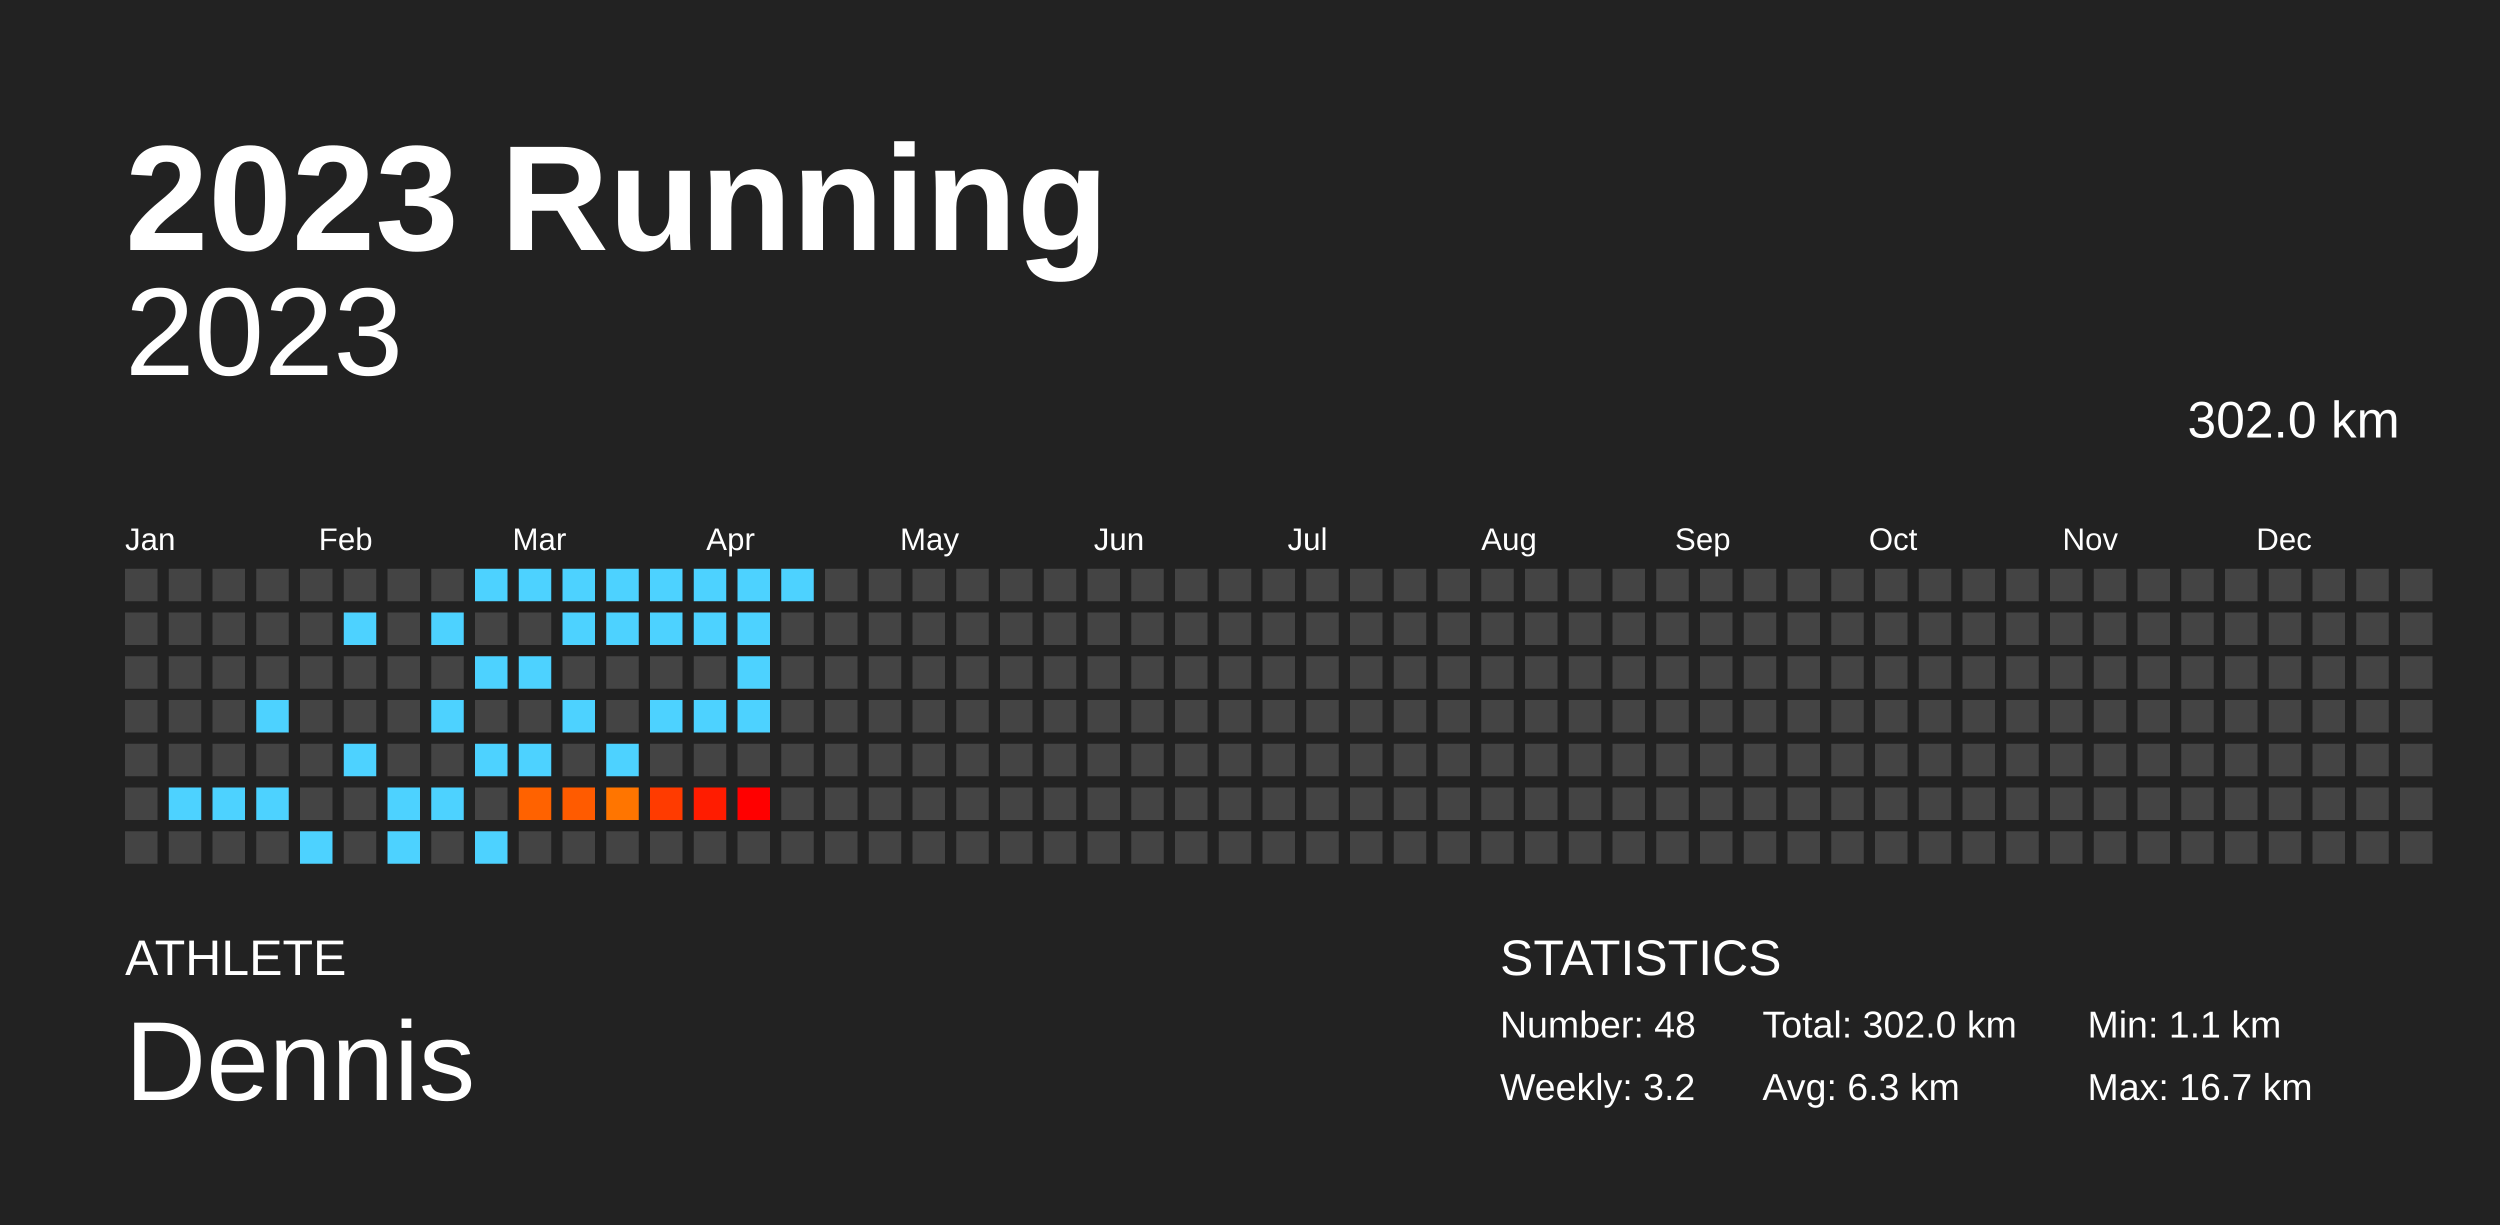
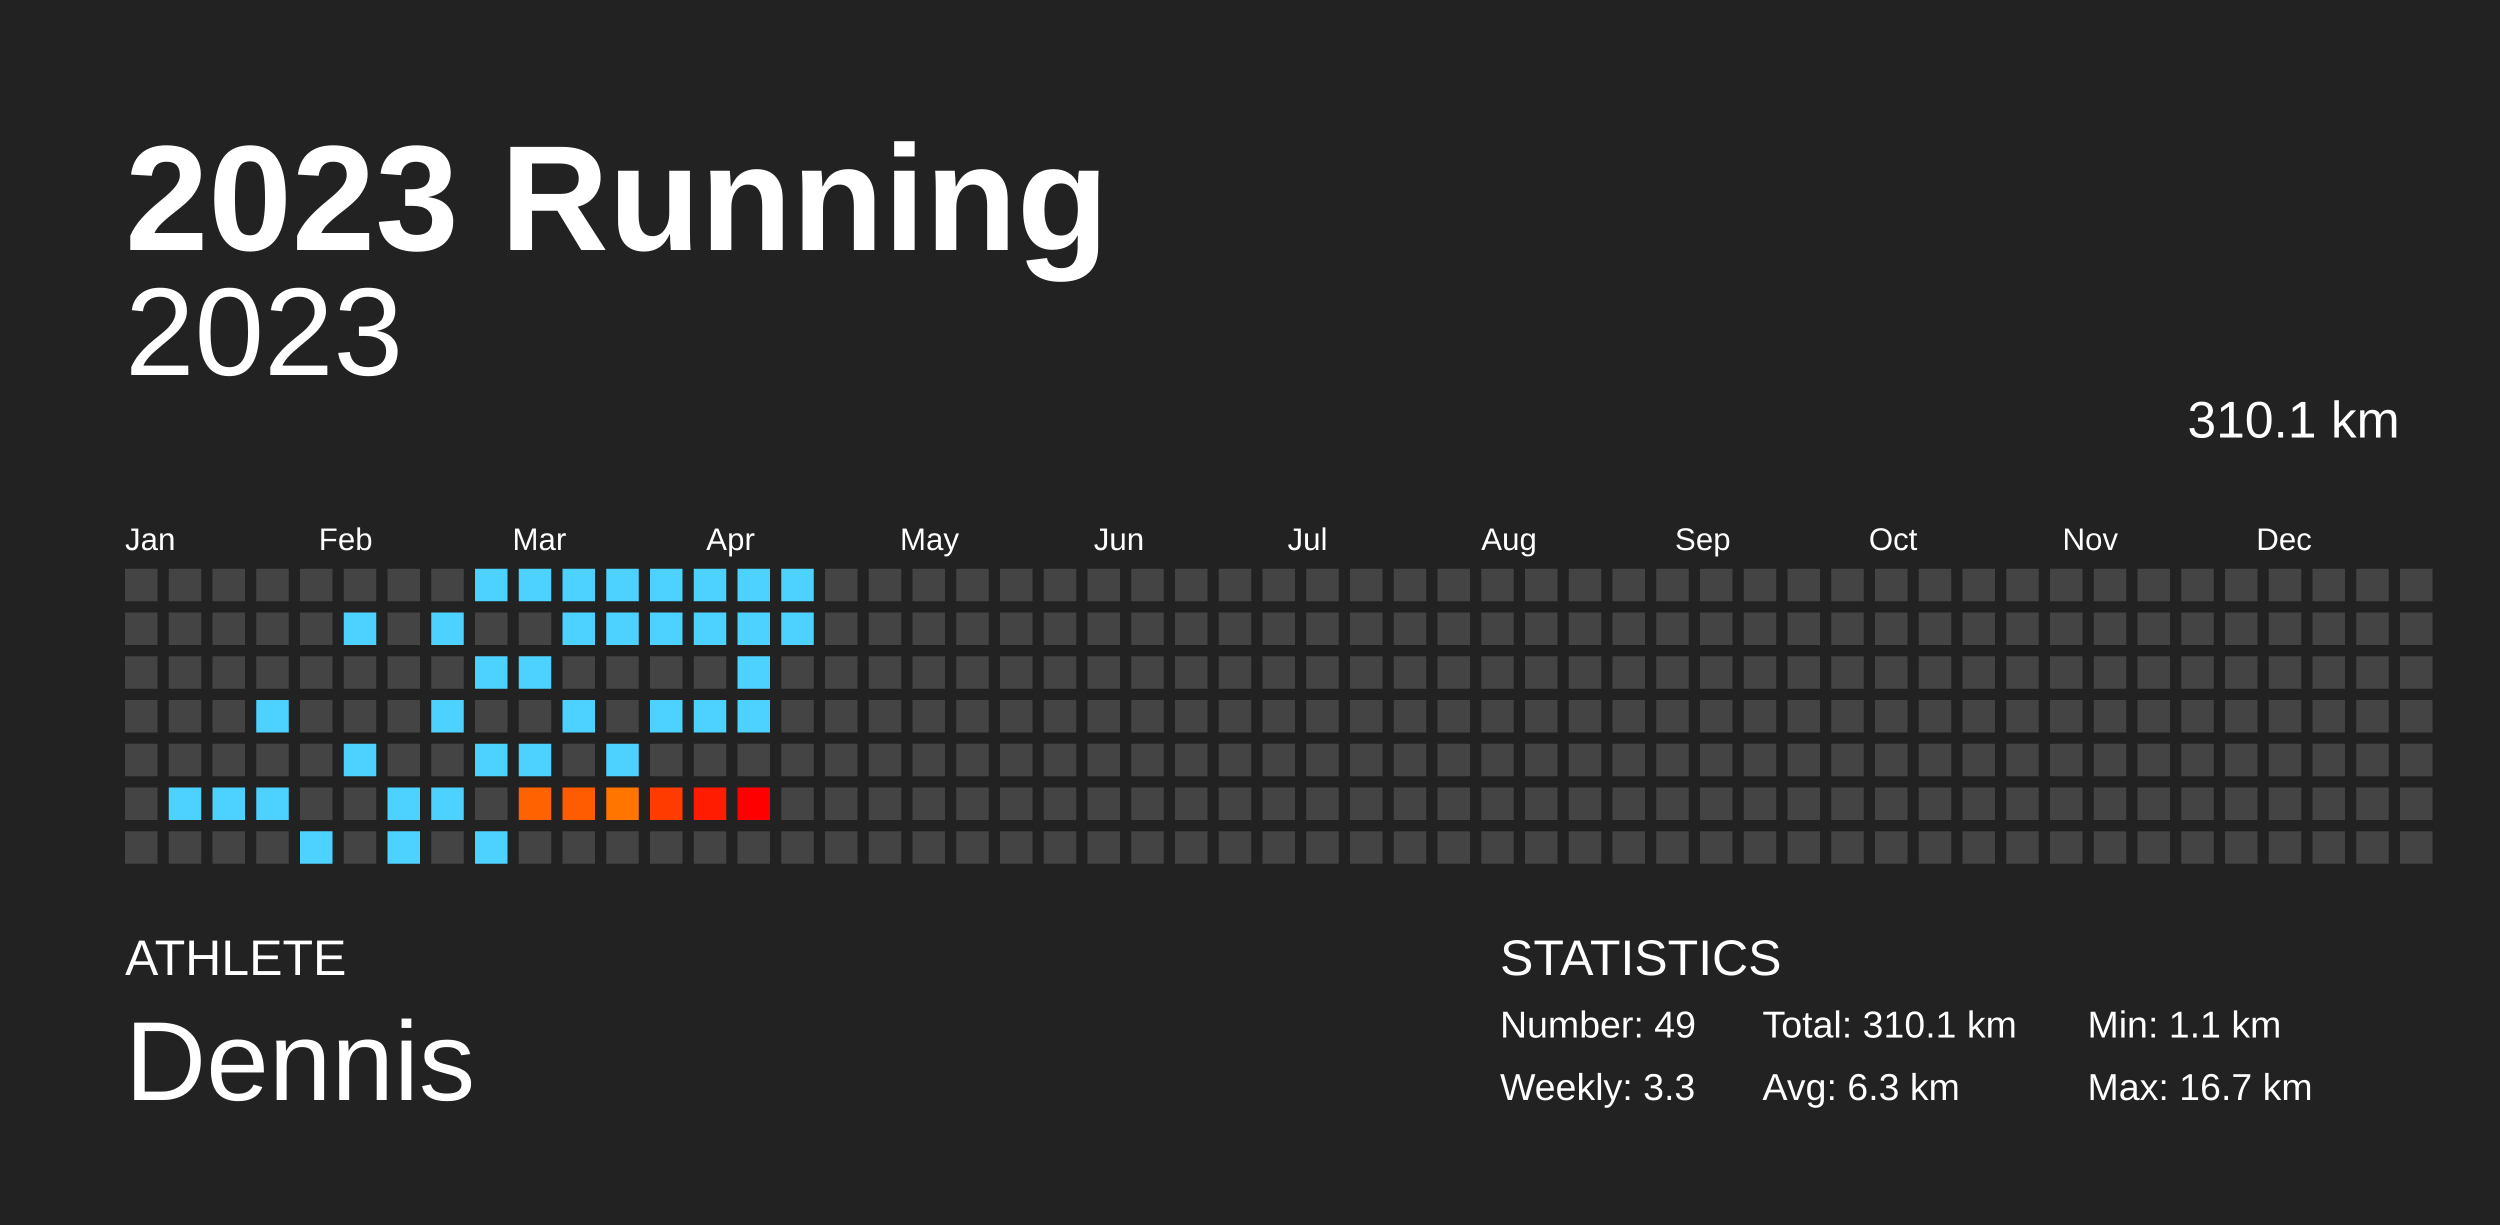
<svg xmlns="http://www.w3.org/2000/svg" baseProfile="full" height="98mm" version="1.1" viewBox="0,0,200,98" width="200mm">
  <defs />
  <rect fill="#222222" height="98" width="200" x="0" y="0" />
  <text fill="#FFFFFF" style="font-size:12px; font-family:Arial; font-weight:bold;" x="10" y="20">2023 Running</text>
  <text fill="#FFFFFF" style="font-size:4px; font-family:Arial" x="10" y="78">ATHLETE</text>
  <text fill="#FFFFFF" style="font-size:9px; font-family:Arial" x="10" y="88">Dennis</text>
  <text fill="#FFFFFF" style="font-size:4px; font-family:Arial" x="120" y="78">STATISTICS</text>
-   <text fill="#FFFFFF" style="font-size:3px; font-family:Arial" x="120" y="83">Number: 48</text>
-   <text fill="#FFFFFF" style="font-size:3px; font-family:Arial" x="120" y="88">Weekly: 3.2</text>
-   <text fill="#FFFFFF" style="font-size:3px; font-family:Arial" x="141" y="83">Total: 302.0 km</text>
+   <text fill="#FFFFFF" style="font-size:3px; font-family:Arial" x="120" y="83">Number: 49</text>
+   <text fill="#FFFFFF" style="font-size:3px; font-family:Arial" x="120" y="88">Weekly: 3.3</text>
+   <text fill="#FFFFFF" style="font-size:3px; font-family:Arial" x="141" y="83">Total: 310.1 km</text>
  <text fill="#FFFFFF" style="font-size:3px; font-family:Arial" x="141" y="88">Avg: 6.3 km</text>
  <text fill="#FFFFFF" style="font-size:3px; font-family:Arial" x="167" y="83">Min: 1.1 km</text>
  <text fill="#FFFFFF" style="font-size:3px; font-family:Arial" x="167" y="88">Max: 16.7 km</text>
  <text alignment-baseline="hanging" fill="#FFFFFF" style="font-size:10.0px; font-family:Arial;" x="10" y="30">2023</text>
-   <text alignment-baseline="hanging" fill="#FFFFFF" style="font-size:4.125px; font-family:Arial;" x="175" y="35">302.0 km</text>
+   <text alignment-baseline="hanging" fill="#FFFFFF" style="font-size:4.125px; font-family:Arial;" x="175" y="35">310.1 km</text>
  <text fill="#FFFFFF" style="font-size:2.5px; font-family:Arial" x="10.0" y="44">Jan</text>
  <text fill="#FFFFFF" style="font-size:2.5px; font-family:Arial" x="25.5" y="44">Feb</text>
  <text fill="#FFFFFF" style="font-size:2.5px; font-family:Arial" x="41.0" y="44">Mar</text>
  <text fill="#FFFFFF" style="font-size:2.5px; font-family:Arial" x="56.5" y="44">Apr</text>
  <text fill="#FFFFFF" style="font-size:2.5px; font-family:Arial" x="72.0" y="44">May</text>
  <text fill="#FFFFFF" style="font-size:2.5px; font-family:Arial" x="87.5" y="44">Jun</text>
  <text fill="#FFFFFF" style="font-size:2.5px; font-family:Arial" x="103.0" y="44">Jul</text>
  <text fill="#FFFFFF" style="font-size:2.5px; font-family:Arial" x="118.5" y="44">Aug</text>
  <text fill="#FFFFFF" style="font-size:2.5px; font-family:Arial" x="134.0" y="44">Sep</text>
  <text fill="#FFFFFF" style="font-size:2.5px; font-family:Arial" x="149.5" y="44">Oct</text>
  <text fill="#FFFFFF" style="font-size:2.5px; font-family:Arial" x="165.0" y="44">Nov</text>
  <text fill="#FFFFFF" style="font-size:2.5px; font-family:Arial" x="180.5" y="44">Dec</text>
  <rect fill="#444444" height="2.6" width="2.6" x="10.0" y="45.5" />
  <rect fill="#444444" height="2.6" width="2.6" x="10.0" y="49.0" />
  <rect fill="#444444" height="2.6" width="2.6" x="10.0" y="52.5" />
  <rect fill="#444444" height="2.6" width="2.6" x="10.0" y="56.0" />
  <rect fill="#444444" height="2.6" width="2.6" x="10.0" y="59.5" />
  <rect fill="#444444" height="2.6" width="2.6" x="10.0" y="63.0" />
  <rect fill="#444444" height="2.6" width="2.6" x="10.0" y="66.5" />
  <rect fill="#444444" height="2.6" width="2.6" x="13.5" y="45.5" />
  <rect fill="#444444" height="2.6" width="2.6" x="13.5" y="49.0" />
  <rect fill="#444444" height="2.6" width="2.6" x="13.5" y="52.5" />
  <rect fill="#444444" height="2.6" width="2.6" x="13.5" y="56.0" />
  <rect fill="#444444" height="2.6" width="2.6" x="13.5" y="59.5" />
  <rect fill="#4dd2ff" height="2.6" width="2.6" x="13.5" y="63.0" />
  <rect fill="#444444" height="2.6" width="2.6" x="13.5" y="66.5" />
  <rect fill="#444444" height="2.6" width="2.6" x="17.0" y="45.5" />
  <rect fill="#444444" height="2.6" width="2.6" x="17.0" y="49.0" />
  <rect fill="#444444" height="2.6" width="2.6" x="17.0" y="52.5" />
  <rect fill="#444444" height="2.6" width="2.6" x="17.0" y="56.0" />
  <rect fill="#444444" height="2.6" width="2.6" x="17.0" y="59.5" />
  <rect fill="#4dd2ff" height="2.6" width="2.6" x="17.0" y="63.0" />
  <rect fill="#444444" height="2.6" width="2.6" x="17.0" y="66.5" />
  <rect fill="#444444" height="2.6" width="2.6" x="20.5" y="45.5" />
  <rect fill="#444444" height="2.6" width="2.6" x="20.5" y="49.0" />
  <rect fill="#444444" height="2.6" width="2.6" x="20.5" y="52.5" />
  <rect fill="#4dd2ff" height="2.6" width="2.6" x="20.5" y="56.0" />
  <rect fill="#444444" height="2.6" width="2.6" x="20.5" y="59.5" />
  <rect fill="#4dd2ff" height="2.6" width="2.6" x="20.5" y="63.0" />
  <rect fill="#444444" height="2.6" width="2.6" x="20.5" y="66.5" />
  <rect fill="#444444" height="2.6" width="2.6" x="24.0" y="45.5" />
  <rect fill="#444444" height="2.6" width="2.6" x="24.0" y="49.0" />
  <rect fill="#444444" height="2.6" width="2.6" x="24.0" y="52.5" />
  <rect fill="#444444" height="2.6" width="2.6" x="24.0" y="56.0" />
  <rect fill="#444444" height="2.6" width="2.6" x="24.0" y="59.5" />
  <rect fill="#444444" height="2.6" width="2.6" x="24.0" y="63.0" />
  <rect fill="#4dd2ff" height="2.6" width="2.6" x="24.0" y="66.5" />
  <rect fill="#444444" height="2.6" width="2.6" x="27.5" y="45.5" />
  <rect fill="#4dd2ff" height="2.6" width="2.6" x="27.5" y="49.0" />
  <rect fill="#444444" height="2.6" width="2.6" x="27.5" y="52.5" />
  <rect fill="#444444" height="2.6" width="2.6" x="27.5" y="56.0" />
  <rect fill="#4dd2ff" height="2.6" width="2.6" x="27.5" y="59.5" />
  <rect fill="#444444" height="2.6" width="2.6" x="27.5" y="63.0" />
  <rect fill="#444444" height="2.6" width="2.6" x="27.5" y="66.5" />
  <rect fill="#444444" height="2.6" width="2.6" x="31.0" y="45.5" />
  <rect fill="#444444" height="2.6" width="2.6" x="31.0" y="49.0" />
  <rect fill="#444444" height="2.6" width="2.6" x="31.0" y="52.5" />
  <rect fill="#444444" height="2.6" width="2.6" x="31.0" y="56.0" />
  <rect fill="#444444" height="2.6" width="2.6" x="31.0" y="59.5" />
  <rect fill="#4dd2ff" height="2.6" width="2.6" x="31.0" y="63.0" />
  <rect fill="#4dd2ff" height="2.6" width="2.6" x="31.0" y="66.5" />
  <rect fill="#444444" height="2.6" width="2.6" x="34.5" y="45.5" />
  <rect fill="#4dd2ff" height="2.6" width="2.6" x="34.5" y="49.0" />
  <rect fill="#444444" height="2.6" width="2.6" x="34.5" y="52.5" />
  <rect fill="#4dd2ff" height="2.6" width="2.6" x="34.5" y="56.0" />
  <rect fill="#444444" height="2.6" width="2.6" x="34.5" y="59.5" />
  <rect fill="#4dd2ff" height="2.6" width="2.6" x="34.5" y="63.0" />
  <rect fill="#444444" height="2.6" width="2.6" x="34.5" y="66.5" />
  <rect fill="#4dd2ff" height="2.6" width="2.6" x="38.0" y="45.5" />
  <rect fill="#444444" height="2.6" width="2.6" x="38.0" y="49.0" />
  <rect fill="#4dd2ff" height="2.6" width="2.6" x="38.0" y="52.5" />
  <rect fill="#444444" height="2.6" width="2.6" x="38.0" y="56.0" />
  <rect fill="#4dd2ff" height="2.6" width="2.6" x="38.0" y="59.5" />
  <rect fill="#444444" height="2.6" width="2.6" x="38.0" y="63.0" />
  <rect fill="#4dd2ff" height="2.6" width="2.6" x="38.0" y="66.5" />
  <rect fill="#4dd2ff" height="2.6" width="2.6" x="41.5" y="45.5" />
  <rect fill="#444444" height="2.6" width="2.6" x="41.5" y="49.0" />
  <rect fill="#4dd2ff" height="2.6" width="2.6" x="41.5" y="52.5" />
  <rect fill="#444444" height="2.6" width="2.6" x="41.5" y="56.0" />
  <rect fill="#4dd2ff" height="2.6" width="2.6" x="41.5" y="59.5" />
  <rect fill="#ff6200" height="2.6" width="2.6" x="41.5" y="63.0" />
  <rect fill="#444444" height="2.6" width="2.6" x="41.5" y="66.5" />
  <rect fill="#4dd2ff" height="2.6" width="2.6" x="45.0" y="45.5" />
  <rect fill="#4dd2ff" height="2.6" width="2.6" x="45.0" y="49.0" />
  <rect fill="#444444" height="2.6" width="2.6" x="45.0" y="52.5" />
  <rect fill="#4dd2ff" height="2.6" width="2.6" x="45.0" y="56.0" />
  <rect fill="#444444" height="2.6" width="2.6" x="45.0" y="59.5" />
  <rect fill="#ff5b00" height="2.6" width="2.6" x="45.0" y="63.0" />
  <rect fill="#444444" height="2.6" width="2.6" x="45.0" y="66.5" />
  <rect fill="#4dd2ff" height="2.6" width="2.6" x="48.5" y="45.5" />
  <rect fill="#4dd2ff" height="2.6" width="2.6" x="48.5" y="49.0" />
  <rect fill="#444444" height="2.6" width="2.6" x="48.5" y="52.5" />
  <rect fill="#444444" height="2.6" width="2.6" x="48.5" y="56.0" />
  <rect fill="#4dd2ff" height="2.6" width="2.6" x="48.5" y="59.5" />
  <rect fill="#ff7500" height="2.6" width="2.6" x="48.5" y="63.0" />
  <rect fill="#444444" height="2.6" width="2.6" x="48.5" y="66.5" />
  <rect fill="#4dd2ff" height="2.6" width="2.6" x="52.0" y="45.5" />
  <rect fill="#4dd2ff" height="2.6" width="2.6" x="52.0" y="49.0" />
  <rect fill="#444444" height="2.6" width="2.6" x="52.0" y="52.5" />
  <rect fill="#4dd2ff" height="2.6" width="2.6" x="52.0" y="56.0" />
  <rect fill="#444444" height="2.6" width="2.6" x="52.0" y="59.5" />
  <rect fill="#ff3b00" height="2.6" width="2.6" x="52.0" y="63.0" />
  <rect fill="#444444" height="2.6" width="2.6" x="52.0" y="66.5" />
  <rect fill="#4dd2ff" height="2.6" width="2.6" x="55.5" y="45.5" />
  <rect fill="#4dd2ff" height="2.6" width="2.6" x="55.5" y="49.0" />
  <rect fill="#444444" height="2.6" width="2.6" x="55.5" y="52.5" />
  <rect fill="#4dd2ff" height="2.6" width="2.6" x="55.5" y="56.0" />
  <rect fill="#444444" height="2.6" width="2.6" x="55.5" y="59.5" />
  <rect fill="#ff1c00" height="2.6" width="2.6" x="55.5" y="63.0" />
  <rect fill="#444444" height="2.6" width="2.6" x="55.5" y="66.5" />
  <rect fill="#4dd2ff" height="2.6" width="2.6" x="59.0" y="45.5" />
  <rect fill="#4dd2ff" height="2.6" width="2.6" x="59.0" y="49.0" />
  <rect fill="#4dd2ff" height="2.6" width="2.6" x="59.0" y="52.5" />
  <rect fill="#4dd2ff" height="2.6" width="2.6" x="59.0" y="56.0" />
  <rect fill="#444444" height="2.6" width="2.6" x="59.0" y="59.5" />
  <rect fill="#ff0000" height="2.6" width="2.6" x="59.0" y="63.0" />
  <rect fill="#444444" height="2.6" width="2.6" x="59.0" y="66.5" />
  <rect fill="#4dd2ff" height="2.6" width="2.6" x="62.5" y="45.5" />
-   <rect fill="#444444" height="2.6" width="2.6" x="62.5" y="49.0" />
+   <rect fill="#4dd2ff" height="2.6" width="2.6" x="62.5" y="49.0" />
  <rect fill="#444444" height="2.6" width="2.6" x="62.5" y="52.5" />
  <rect fill="#444444" height="2.6" width="2.6" x="62.5" y="56.0" />
  <rect fill="#444444" height="2.6" width="2.6" x="62.5" y="59.5" />
  <rect fill="#444444" height="2.6" width="2.6" x="62.5" y="63.0" />
  <rect fill="#444444" height="2.6" width="2.6" x="62.5" y="66.5" />
  <rect fill="#444444" height="2.6" width="2.6" x="66.0" y="45.5" />
  <rect fill="#444444" height="2.6" width="2.6" x="66.0" y="49.0" />
  <rect fill="#444444" height="2.6" width="2.6" x="66.0" y="52.5" />
  <rect fill="#444444" height="2.6" width="2.6" x="66.0" y="56.0" />
  <rect fill="#444444" height="2.6" width="2.6" x="66.0" y="59.5" />
  <rect fill="#444444" height="2.6" width="2.6" x="66.0" y="63.0" />
  <rect fill="#444444" height="2.6" width="2.6" x="66.0" y="66.5" />
  <rect fill="#444444" height="2.6" width="2.6" x="69.5" y="45.5" />
  <rect fill="#444444" height="2.6" width="2.6" x="69.5" y="49.0" />
  <rect fill="#444444" height="2.6" width="2.6" x="69.5" y="52.5" />
  <rect fill="#444444" height="2.6" width="2.6" x="69.5" y="56.0" />
  <rect fill="#444444" height="2.6" width="2.6" x="69.5" y="59.5" />
  <rect fill="#444444" height="2.6" width="2.6" x="69.5" y="63.0" />
  <rect fill="#444444" height="2.6" width="2.6" x="69.5" y="66.5" />
  <rect fill="#444444" height="2.6" width="2.6" x="73.0" y="45.5" />
  <rect fill="#444444" height="2.6" width="2.6" x="73.0" y="49.0" />
  <rect fill="#444444" height="2.6" width="2.6" x="73.0" y="52.5" />
  <rect fill="#444444" height="2.6" width="2.6" x="73.0" y="56.0" />
  <rect fill="#444444" height="2.6" width="2.6" x="73.0" y="59.5" />
  <rect fill="#444444" height="2.6" width="2.6" x="73.0" y="63.0" />
  <rect fill="#444444" height="2.6" width="2.6" x="73.0" y="66.5" />
  <rect fill="#444444" height="2.6" width="2.6" x="76.5" y="45.5" />
  <rect fill="#444444" height="2.6" width="2.6" x="76.5" y="49.0" />
  <rect fill="#444444" height="2.6" width="2.6" x="76.5" y="52.5" />
  <rect fill="#444444" height="2.6" width="2.6" x="76.5" y="56.0" />
  <rect fill="#444444" height="2.6" width="2.6" x="76.5" y="59.5" />
  <rect fill="#444444" height="2.6" width="2.6" x="76.5" y="63.0" />
  <rect fill="#444444" height="2.6" width="2.6" x="76.5" y="66.5" />
  <rect fill="#444444" height="2.6" width="2.6" x="80.0" y="45.5" />
  <rect fill="#444444" height="2.6" width="2.6" x="80.0" y="49.0" />
  <rect fill="#444444" height="2.6" width="2.6" x="80.0" y="52.5" />
  <rect fill="#444444" height="2.6" width="2.6" x="80.0" y="56.0" />
  <rect fill="#444444" height="2.6" width="2.6" x="80.0" y="59.5" />
  <rect fill="#444444" height="2.6" width="2.6" x="80.0" y="63.0" />
  <rect fill="#444444" height="2.6" width="2.6" x="80.0" y="66.5" />
  <rect fill="#444444" height="2.6" width="2.6" x="83.5" y="45.5" />
  <rect fill="#444444" height="2.6" width="2.6" x="83.5" y="49.0" />
  <rect fill="#444444" height="2.6" width="2.6" x="83.5" y="52.5" />
  <rect fill="#444444" height="2.6" width="2.6" x="83.5" y="56.0" />
  <rect fill="#444444" height="2.6" width="2.6" x="83.5" y="59.5" />
  <rect fill="#444444" height="2.6" width="2.6" x="83.5" y="63.0" />
  <rect fill="#444444" height="2.6" width="2.6" x="83.5" y="66.5" />
  <rect fill="#444444" height="2.6" width="2.6" x="87.0" y="45.5" />
  <rect fill="#444444" height="2.6" width="2.6" x="87.0" y="49.0" />
  <rect fill="#444444" height="2.6" width="2.6" x="87.0" y="52.5" />
  <rect fill="#444444" height="2.6" width="2.6" x="87.0" y="56.0" />
  <rect fill="#444444" height="2.6" width="2.6" x="87.0" y="59.5" />
  <rect fill="#444444" height="2.6" width="2.6" x="87.0" y="63.0" />
  <rect fill="#444444" height="2.6" width="2.6" x="87.0" y="66.5" />
  <rect fill="#444444" height="2.6" width="2.6" x="90.5" y="45.5" />
  <rect fill="#444444" height="2.6" width="2.6" x="90.5" y="49.0" />
  <rect fill="#444444" height="2.6" width="2.6" x="90.5" y="52.5" />
  <rect fill="#444444" height="2.6" width="2.6" x="90.5" y="56.0" />
  <rect fill="#444444" height="2.6" width="2.6" x="90.5" y="59.5" />
  <rect fill="#444444" height="2.6" width="2.6" x="90.5" y="63.0" />
  <rect fill="#444444" height="2.6" width="2.6" x="90.5" y="66.5" />
  <rect fill="#444444" height="2.6" width="2.6" x="94.0" y="45.5" />
  <rect fill="#444444" height="2.6" width="2.6" x="94.0" y="49.0" />
  <rect fill="#444444" height="2.6" width="2.6" x="94.0" y="52.5" />
  <rect fill="#444444" height="2.6" width="2.6" x="94.0" y="56.0" />
  <rect fill="#444444" height="2.6" width="2.6" x="94.0" y="59.5" />
  <rect fill="#444444" height="2.6" width="2.6" x="94.0" y="63.0" />
  <rect fill="#444444" height="2.6" width="2.6" x="94.0" y="66.5" />
  <rect fill="#444444" height="2.6" width="2.6" x="97.5" y="45.5" />
  <rect fill="#444444" height="2.6" width="2.6" x="97.5" y="49.0" />
  <rect fill="#444444" height="2.6" width="2.6" x="97.5" y="52.5" />
  <rect fill="#444444" height="2.6" width="2.6" x="97.5" y="56.0" />
  <rect fill="#444444" height="2.6" width="2.6" x="97.5" y="59.5" />
  <rect fill="#444444" height="2.6" width="2.6" x="97.5" y="63.0" />
  <rect fill="#444444" height="2.6" width="2.6" x="97.5" y="66.5" />
  <rect fill="#444444" height="2.6" width="2.6" x="101.0" y="45.5" />
  <rect fill="#444444" height="2.6" width="2.6" x="101.0" y="49.0" />
  <rect fill="#444444" height="2.6" width="2.6" x="101.0" y="52.5" />
  <rect fill="#444444" height="2.6" width="2.6" x="101.0" y="56.0" />
  <rect fill="#444444" height="2.6" width="2.6" x="101.0" y="59.5" />
  <rect fill="#444444" height="2.6" width="2.6" x="101.0" y="63.0" />
  <rect fill="#444444" height="2.6" width="2.6" x="101.0" y="66.5" />
  <rect fill="#444444" height="2.6" width="2.6" x="104.5" y="45.5" />
  <rect fill="#444444" height="2.6" width="2.6" x="104.5" y="49.0" />
  <rect fill="#444444" height="2.6" width="2.6" x="104.5" y="52.5" />
  <rect fill="#444444" height="2.6" width="2.6" x="104.5" y="56.0" />
  <rect fill="#444444" height="2.6" width="2.6" x="104.5" y="59.5" />
  <rect fill="#444444" height="2.6" width="2.6" x="104.5" y="63.0" />
  <rect fill="#444444" height="2.6" width="2.6" x="104.5" y="66.5" />
  <rect fill="#444444" height="2.6" width="2.6" x="108.0" y="45.5" />
  <rect fill="#444444" height="2.6" width="2.6" x="108.0" y="49.0" />
  <rect fill="#444444" height="2.6" width="2.6" x="108.0" y="52.5" />
  <rect fill="#444444" height="2.6" width="2.6" x="108.0" y="56.0" />
  <rect fill="#444444" height="2.6" width="2.6" x="108.0" y="59.5" />
  <rect fill="#444444" height="2.6" width="2.6" x="108.0" y="63.0" />
  <rect fill="#444444" height="2.6" width="2.6" x="108.0" y="66.5" />
  <rect fill="#444444" height="2.6" width="2.6" x="111.5" y="45.5" />
  <rect fill="#444444" height="2.6" width="2.6" x="111.5" y="49.0" />
  <rect fill="#444444" height="2.6" width="2.6" x="111.5" y="52.5" />
  <rect fill="#444444" height="2.6" width="2.6" x="111.5" y="56.0" />
  <rect fill="#444444" height="2.6" width="2.6" x="111.5" y="59.5" />
  <rect fill="#444444" height="2.6" width="2.6" x="111.5" y="63.0" />
  <rect fill="#444444" height="2.6" width="2.6" x="111.5" y="66.5" />
  <rect fill="#444444" height="2.6" width="2.6" x="115.0" y="45.5" />
  <rect fill="#444444" height="2.6" width="2.6" x="115.0" y="49.0" />
  <rect fill="#444444" height="2.6" width="2.6" x="115.0" y="52.5" />
  <rect fill="#444444" height="2.6" width="2.6" x="115.0" y="56.0" />
  <rect fill="#444444" height="2.6" width="2.6" x="115.0" y="59.5" />
  <rect fill="#444444" height="2.6" width="2.6" x="115.0" y="63.0" />
  <rect fill="#444444" height="2.6" width="2.6" x="115.0" y="66.5" />
  <rect fill="#444444" height="2.6" width="2.6" x="118.5" y="45.5" />
  <rect fill="#444444" height="2.6" width="2.6" x="118.5" y="49.0" />
  <rect fill="#444444" height="2.6" width="2.6" x="118.5" y="52.5" />
  <rect fill="#444444" height="2.6" width="2.6" x="118.5" y="56.0" />
  <rect fill="#444444" height="2.6" width="2.6" x="118.5" y="59.5" />
  <rect fill="#444444" height="2.6" width="2.6" x="118.5" y="63.0" />
  <rect fill="#444444" height="2.6" width="2.6" x="118.5" y="66.5" />
  <rect fill="#444444" height="2.6" width="2.6" x="122.0" y="45.5" />
  <rect fill="#444444" height="2.6" width="2.6" x="122.0" y="49.0" />
  <rect fill="#444444" height="2.6" width="2.6" x="122.0" y="52.5" />
  <rect fill="#444444" height="2.6" width="2.6" x="122.0" y="56.0" />
  <rect fill="#444444" height="2.6" width="2.6" x="122.0" y="59.5" />
  <rect fill="#444444" height="2.6" width="2.6" x="122.0" y="63.0" />
  <rect fill="#444444" height="2.6" width="2.6" x="122.0" y="66.5" />
  <rect fill="#444444" height="2.6" width="2.6" x="125.5" y="45.5" />
  <rect fill="#444444" height="2.6" width="2.6" x="125.5" y="49.0" />
  <rect fill="#444444" height="2.6" width="2.6" x="125.5" y="52.5" />
  <rect fill="#444444" height="2.6" width="2.6" x="125.5" y="56.0" />
  <rect fill="#444444" height="2.6" width="2.6" x="125.5" y="59.5" />
  <rect fill="#444444" height="2.6" width="2.6" x="125.5" y="63.0" />
  <rect fill="#444444" height="2.6" width="2.6" x="125.5" y="66.5" />
  <rect fill="#444444" height="2.6" width="2.6" x="129.0" y="45.5" />
  <rect fill="#444444" height="2.6" width="2.6" x="129.0" y="49.0" />
  <rect fill="#444444" height="2.6" width="2.6" x="129.0" y="52.5" />
  <rect fill="#444444" height="2.6" width="2.6" x="129.0" y="56.0" />
  <rect fill="#444444" height="2.6" width="2.6" x="129.0" y="59.5" />
  <rect fill="#444444" height="2.6" width="2.6" x="129.0" y="63.0" />
  <rect fill="#444444" height="2.6" width="2.6" x="129.0" y="66.5" />
  <rect fill="#444444" height="2.6" width="2.6" x="132.5" y="45.5" />
  <rect fill="#444444" height="2.6" width="2.6" x="132.5" y="49.0" />
  <rect fill="#444444" height="2.6" width="2.6" x="132.5" y="52.5" />
  <rect fill="#444444" height="2.6" width="2.6" x="132.5" y="56.0" />
  <rect fill="#444444" height="2.6" width="2.6" x="132.5" y="59.5" />
  <rect fill="#444444" height="2.6" width="2.6" x="132.5" y="63.0" />
  <rect fill="#444444" height="2.6" width="2.6" x="132.5" y="66.5" />
  <rect fill="#444444" height="2.6" width="2.6" x="136.0" y="45.5" />
  <rect fill="#444444" height="2.6" width="2.6" x="136.0" y="49.0" />
  <rect fill="#444444" height="2.6" width="2.6" x="136.0" y="52.5" />
  <rect fill="#444444" height="2.6" width="2.6" x="136.0" y="56.0" />
  <rect fill="#444444" height="2.6" width="2.6" x="136.0" y="59.5" />
  <rect fill="#444444" height="2.6" width="2.6" x="136.0" y="63.0" />
  <rect fill="#444444" height="2.6" width="2.6" x="136.0" y="66.5" />
  <rect fill="#444444" height="2.6" width="2.6" x="139.5" y="45.5" />
  <rect fill="#444444" height="2.6" width="2.6" x="139.5" y="49.0" />
  <rect fill="#444444" height="2.6" width="2.6" x="139.5" y="52.5" />
  <rect fill="#444444" height="2.6" width="2.6" x="139.5" y="56.0" />
  <rect fill="#444444" height="2.6" width="2.6" x="139.5" y="59.5" />
  <rect fill="#444444" height="2.6" width="2.6" x="139.5" y="63.0" />
  <rect fill="#444444" height="2.6" width="2.6" x="139.5" y="66.5" />
  <rect fill="#444444" height="2.6" width="2.6" x="143.0" y="45.5" />
  <rect fill="#444444" height="2.6" width="2.6" x="143.0" y="49.0" />
  <rect fill="#444444" height="2.6" width="2.6" x="143.0" y="52.5" />
  <rect fill="#444444" height="2.6" width="2.6" x="143.0" y="56.0" />
  <rect fill="#444444" height="2.6" width="2.6" x="143.0" y="59.5" />
  <rect fill="#444444" height="2.6" width="2.6" x="143.0" y="63.0" />
  <rect fill="#444444" height="2.6" width="2.6" x="143.0" y="66.5" />
  <rect fill="#444444" height="2.6" width="2.6" x="146.5" y="45.5" />
  <rect fill="#444444" height="2.6" width="2.6" x="146.5" y="49.0" />
  <rect fill="#444444" height="2.6" width="2.6" x="146.5" y="52.5" />
  <rect fill="#444444" height="2.6" width="2.6" x="146.5" y="56.0" />
  <rect fill="#444444" height="2.6" width="2.6" x="146.5" y="59.5" />
  <rect fill="#444444" height="2.6" width="2.6" x="146.5" y="63.0" />
  <rect fill="#444444" height="2.6" width="2.6" x="146.5" y="66.5" />
  <rect fill="#444444" height="2.6" width="2.6" x="150.0" y="45.5" />
  <rect fill="#444444" height="2.6" width="2.6" x="150.0" y="49.0" />
  <rect fill="#444444" height="2.6" width="2.6" x="150.0" y="52.5" />
  <rect fill="#444444" height="2.6" width="2.6" x="150.0" y="56.0" />
  <rect fill="#444444" height="2.6" width="2.6" x="150.0" y="59.5" />
  <rect fill="#444444" height="2.6" width="2.6" x="150.0" y="63.0" />
  <rect fill="#444444" height="2.6" width="2.6" x="150.0" y="66.5" />
  <rect fill="#444444" height="2.6" width="2.6" x="153.5" y="45.5" />
  <rect fill="#444444" height="2.6" width="2.6" x="153.5" y="49.0" />
  <rect fill="#444444" height="2.6" width="2.6" x="153.5" y="52.5" />
  <rect fill="#444444" height="2.6" width="2.6" x="153.5" y="56.0" />
  <rect fill="#444444" height="2.6" width="2.6" x="153.5" y="59.5" />
  <rect fill="#444444" height="2.6" width="2.6" x="153.5" y="63.0" />
  <rect fill="#444444" height="2.6" width="2.6" x="153.5" y="66.5" />
  <rect fill="#444444" height="2.6" width="2.6" x="157.0" y="45.5" />
  <rect fill="#444444" height="2.6" width="2.6" x="157.0" y="49.0" />
  <rect fill="#444444" height="2.6" width="2.6" x="157.0" y="52.5" />
  <rect fill="#444444" height="2.6" width="2.6" x="157.0" y="56.0" />
  <rect fill="#444444" height="2.6" width="2.6" x="157.0" y="59.5" />
  <rect fill="#444444" height="2.6" width="2.6" x="157.0" y="63.0" />
  <rect fill="#444444" height="2.6" width="2.6" x="157.0" y="66.5" />
  <rect fill="#444444" height="2.6" width="2.6" x="160.5" y="45.5" />
  <rect fill="#444444" height="2.6" width="2.6" x="160.5" y="49.0" />
  <rect fill="#444444" height="2.6" width="2.6" x="160.5" y="52.5" />
  <rect fill="#444444" height="2.6" width="2.6" x="160.5" y="56.0" />
  <rect fill="#444444" height="2.6" width="2.6" x="160.5" y="59.5" />
  <rect fill="#444444" height="2.6" width="2.6" x="160.5" y="63.0" />
  <rect fill="#444444" height="2.6" width="2.6" x="160.5" y="66.5" />
  <rect fill="#444444" height="2.6" width="2.6" x="164.0" y="45.5" />
  <rect fill="#444444" height="2.6" width="2.6" x="164.0" y="49.0" />
  <rect fill="#444444" height="2.6" width="2.6" x="164.0" y="52.5" />
  <rect fill="#444444" height="2.6" width="2.6" x="164.0" y="56.0" />
  <rect fill="#444444" height="2.6" width="2.6" x="164.0" y="59.5" />
  <rect fill="#444444" height="2.6" width="2.6" x="164.0" y="63.0" />
  <rect fill="#444444" height="2.6" width="2.6" x="164.0" y="66.5" />
  <rect fill="#444444" height="2.6" width="2.6" x="167.5" y="45.5" />
  <rect fill="#444444" height="2.6" width="2.6" x="167.5" y="49.0" />
  <rect fill="#444444" height="2.6" width="2.6" x="167.5" y="52.5" />
  <rect fill="#444444" height="2.6" width="2.6" x="167.5" y="56.0" />
  <rect fill="#444444" height="2.6" width="2.6" x="167.5" y="59.5" />
  <rect fill="#444444" height="2.6" width="2.6" x="167.5" y="63.0" />
  <rect fill="#444444" height="2.6" width="2.6" x="167.5" y="66.5" />
  <rect fill="#444444" height="2.6" width="2.6" x="171.0" y="45.5" />
  <rect fill="#444444" height="2.6" width="2.6" x="171.0" y="49.0" />
  <rect fill="#444444" height="2.6" width="2.6" x="171.0" y="52.5" />
  <rect fill="#444444" height="2.6" width="2.6" x="171.0" y="56.0" />
  <rect fill="#444444" height="2.6" width="2.6" x="171.0" y="59.5" />
  <rect fill="#444444" height="2.6" width="2.6" x="171.0" y="63.0" />
  <rect fill="#444444" height="2.6" width="2.6" x="171.0" y="66.5" />
  <rect fill="#444444" height="2.6" width="2.6" x="174.5" y="45.5" />
  <rect fill="#444444" height="2.6" width="2.6" x="174.5" y="49.0" />
  <rect fill="#444444" height="2.6" width="2.6" x="174.5" y="52.5" />
  <rect fill="#444444" height="2.6" width="2.6" x="174.5" y="56.0" />
  <rect fill="#444444" height="2.6" width="2.6" x="174.5" y="59.5" />
  <rect fill="#444444" height="2.6" width="2.6" x="174.5" y="63.0" />
  <rect fill="#444444" height="2.6" width="2.6" x="174.5" y="66.5" />
  <rect fill="#444444" height="2.6" width="2.6" x="178.0" y="45.5" />
  <rect fill="#444444" height="2.6" width="2.6" x="178.0" y="49.0" />
  <rect fill="#444444" height="2.6" width="2.6" x="178.0" y="52.5" />
  <rect fill="#444444" height="2.6" width="2.6" x="178.0" y="56.0" />
  <rect fill="#444444" height="2.6" width="2.6" x="178.0" y="59.5" />
  <rect fill="#444444" height="2.6" width="2.6" x="178.0" y="63.0" />
  <rect fill="#444444" height="2.6" width="2.6" x="178.0" y="66.5" />
  <rect fill="#444444" height="2.6" width="2.6" x="181.5" y="45.5" />
  <rect fill="#444444" height="2.6" width="2.6" x="181.5" y="49.0" />
  <rect fill="#444444" height="2.6" width="2.6" x="181.5" y="52.5" />
  <rect fill="#444444" height="2.6" width="2.6" x="181.5" y="56.0" />
  <rect fill="#444444" height="2.6" width="2.6" x="181.5" y="59.5" />
  <rect fill="#444444" height="2.6" width="2.6" x="181.5" y="63.0" />
  <rect fill="#444444" height="2.6" width="2.6" x="181.5" y="66.5" />
  <rect fill="#444444" height="2.6" width="2.6" x="185.0" y="45.5" />
  <rect fill="#444444" height="2.6" width="2.6" x="185.0" y="49.0" />
  <rect fill="#444444" height="2.6" width="2.6" x="185.0" y="52.5" />
  <rect fill="#444444" height="2.6" width="2.6" x="185.0" y="56.0" />
  <rect fill="#444444" height="2.6" width="2.6" x="185.0" y="59.5" />
  <rect fill="#444444" height="2.6" width="2.6" x="185.0" y="63.0" />
  <rect fill="#444444" height="2.6" width="2.6" x="185.0" y="66.5" />
  <rect fill="#444444" height="2.6" width="2.6" x="188.5" y="45.5" />
  <rect fill="#444444" height="2.6" width="2.6" x="188.5" y="49.0" />
  <rect fill="#444444" height="2.6" width="2.6" x="188.5" y="52.5" />
  <rect fill="#444444" height="2.6" width="2.6" x="188.5" y="56.0" />
  <rect fill="#444444" height="2.6" width="2.6" x="188.5" y="59.5" />
  <rect fill="#444444" height="2.6" width="2.6" x="188.5" y="63.0" />
  <rect fill="#444444" height="2.6" width="2.6" x="188.5" y="66.5" />
  <rect fill="#444444" height="2.6" width="2.6" x="192.0" y="45.5" />
  <rect fill="#444444" height="2.6" width="2.6" x="192.0" y="49.0" />
  <rect fill="#444444" height="2.6" width="2.6" x="192.0" y="52.5" />
  <rect fill="#444444" height="2.6" width="2.6" x="192.0" y="56.0" />
  <rect fill="#444444" height="2.6" width="2.6" x="192.0" y="59.5" />
  <rect fill="#444444" height="2.6" width="2.6" x="192.0" y="63.0" />
  <rect fill="#444444" height="2.6" width="2.6" x="192.0" y="66.5" />
</svg>
